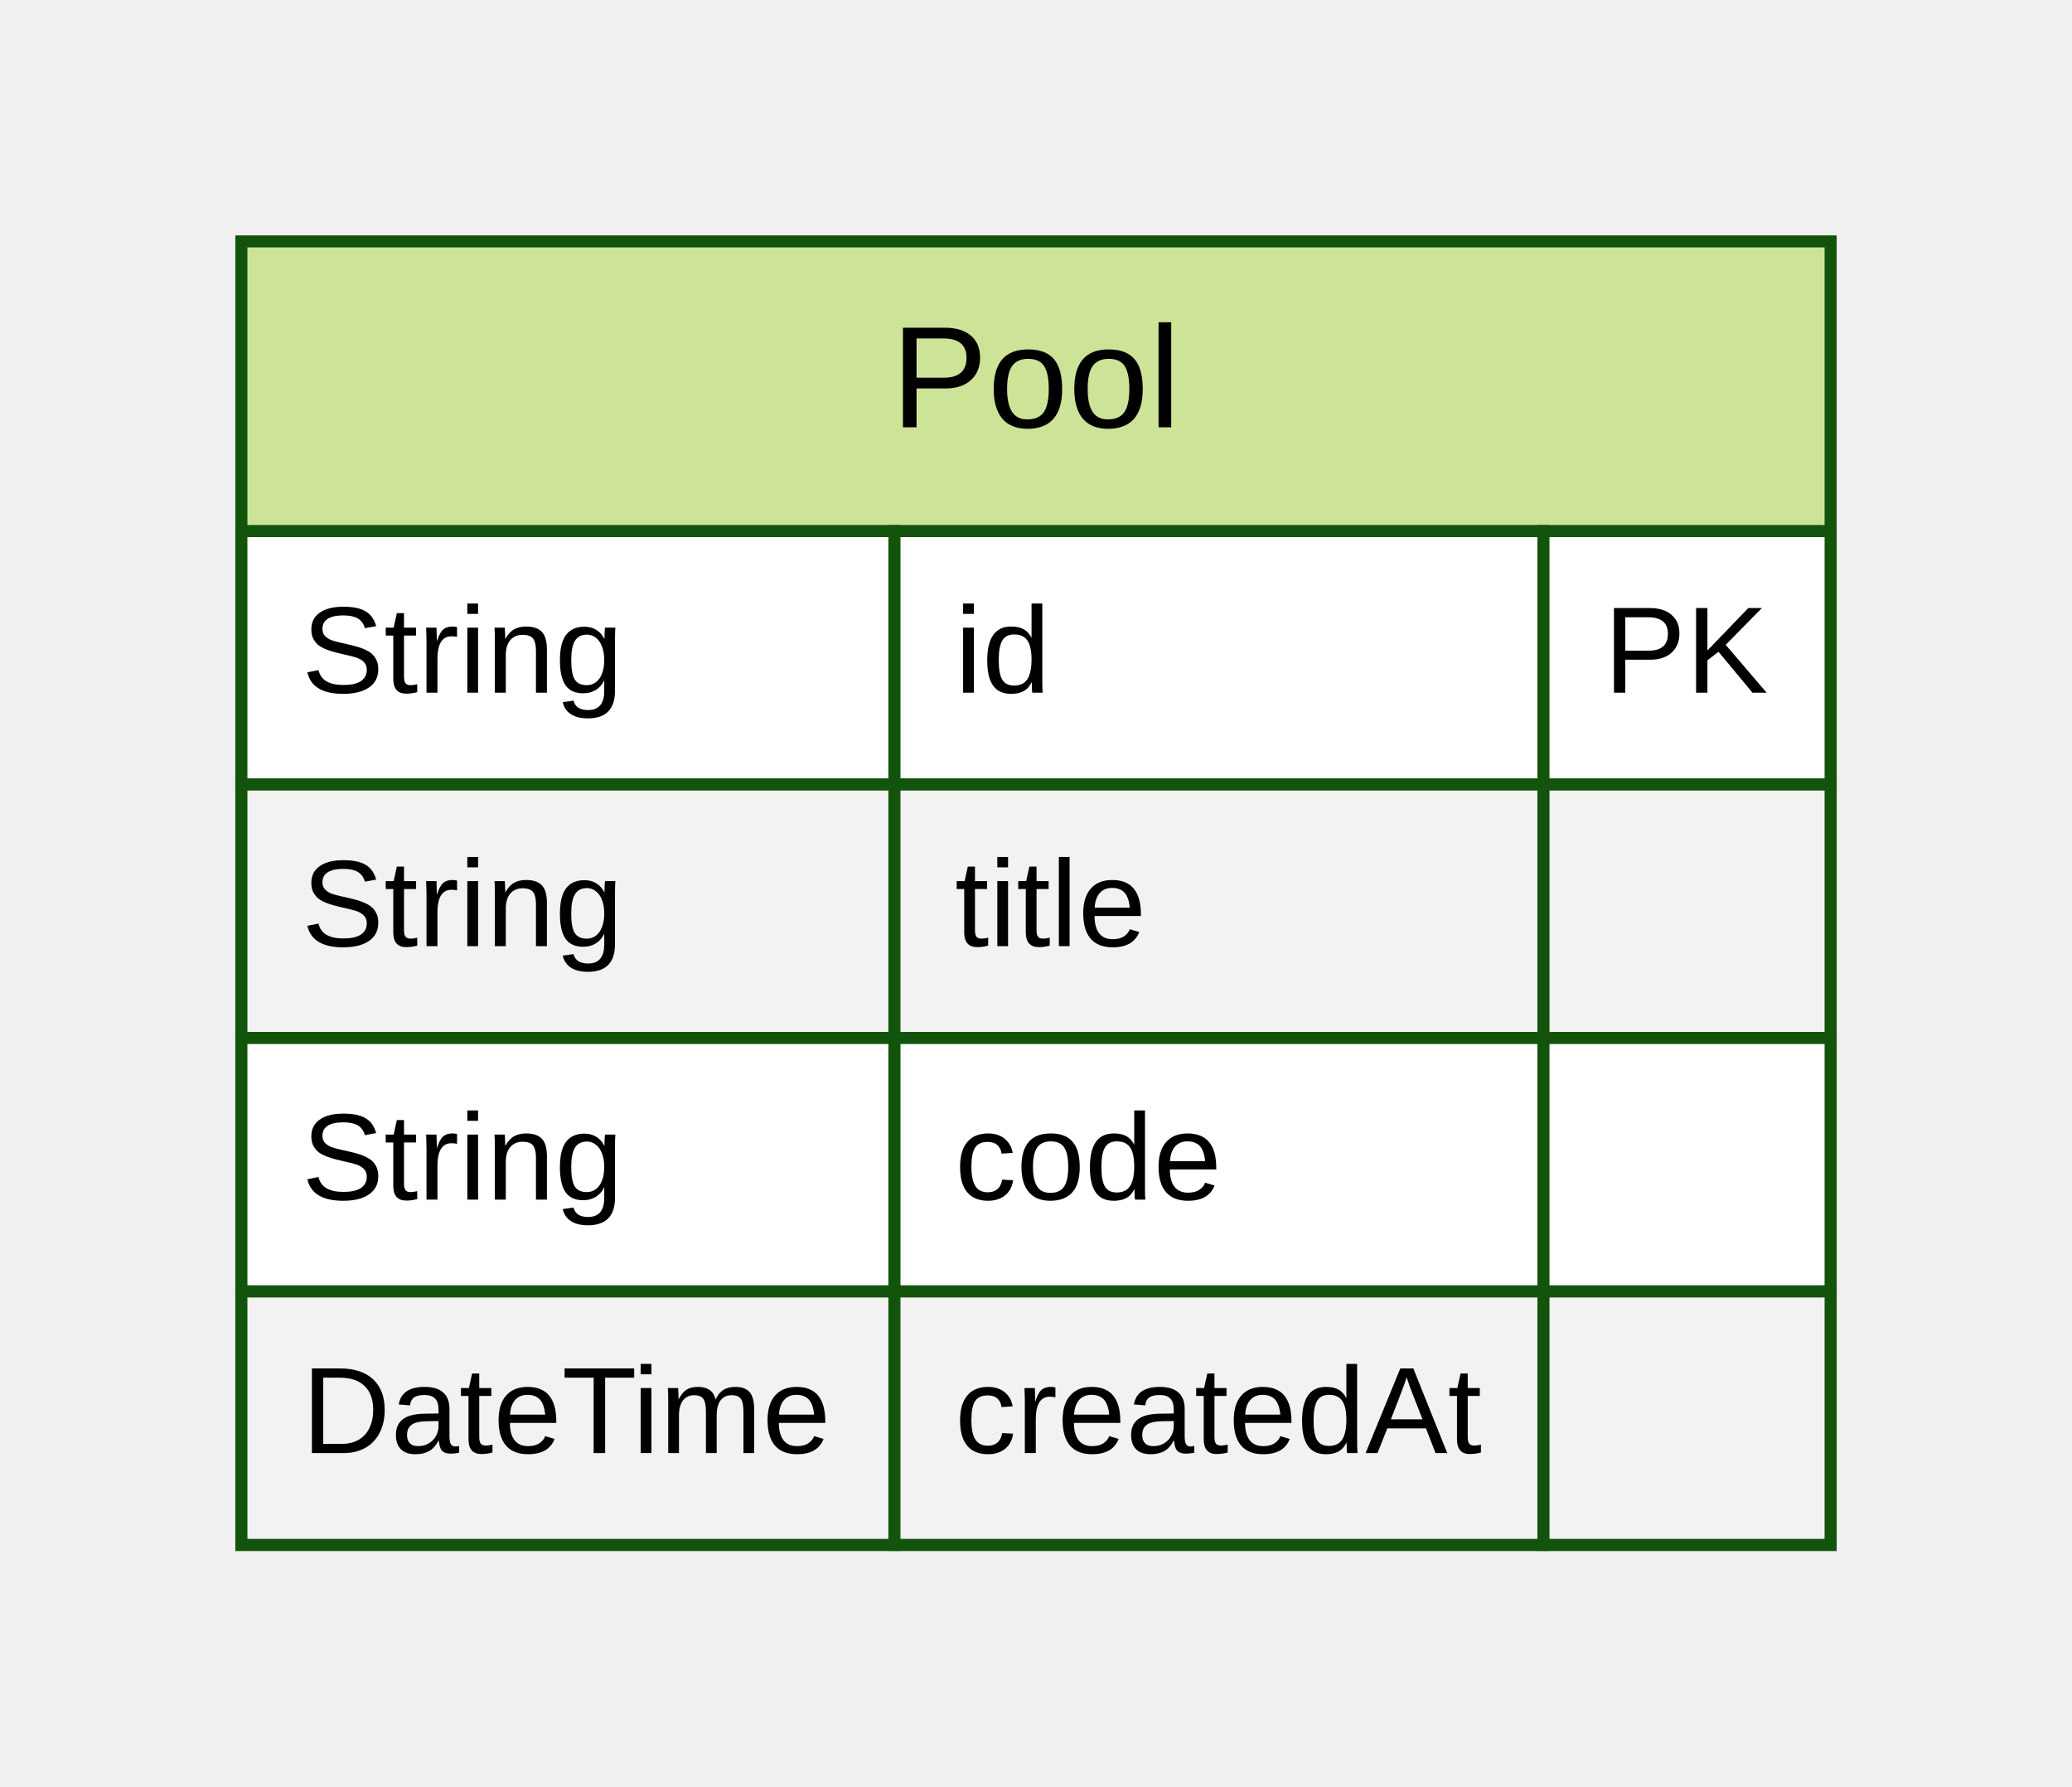
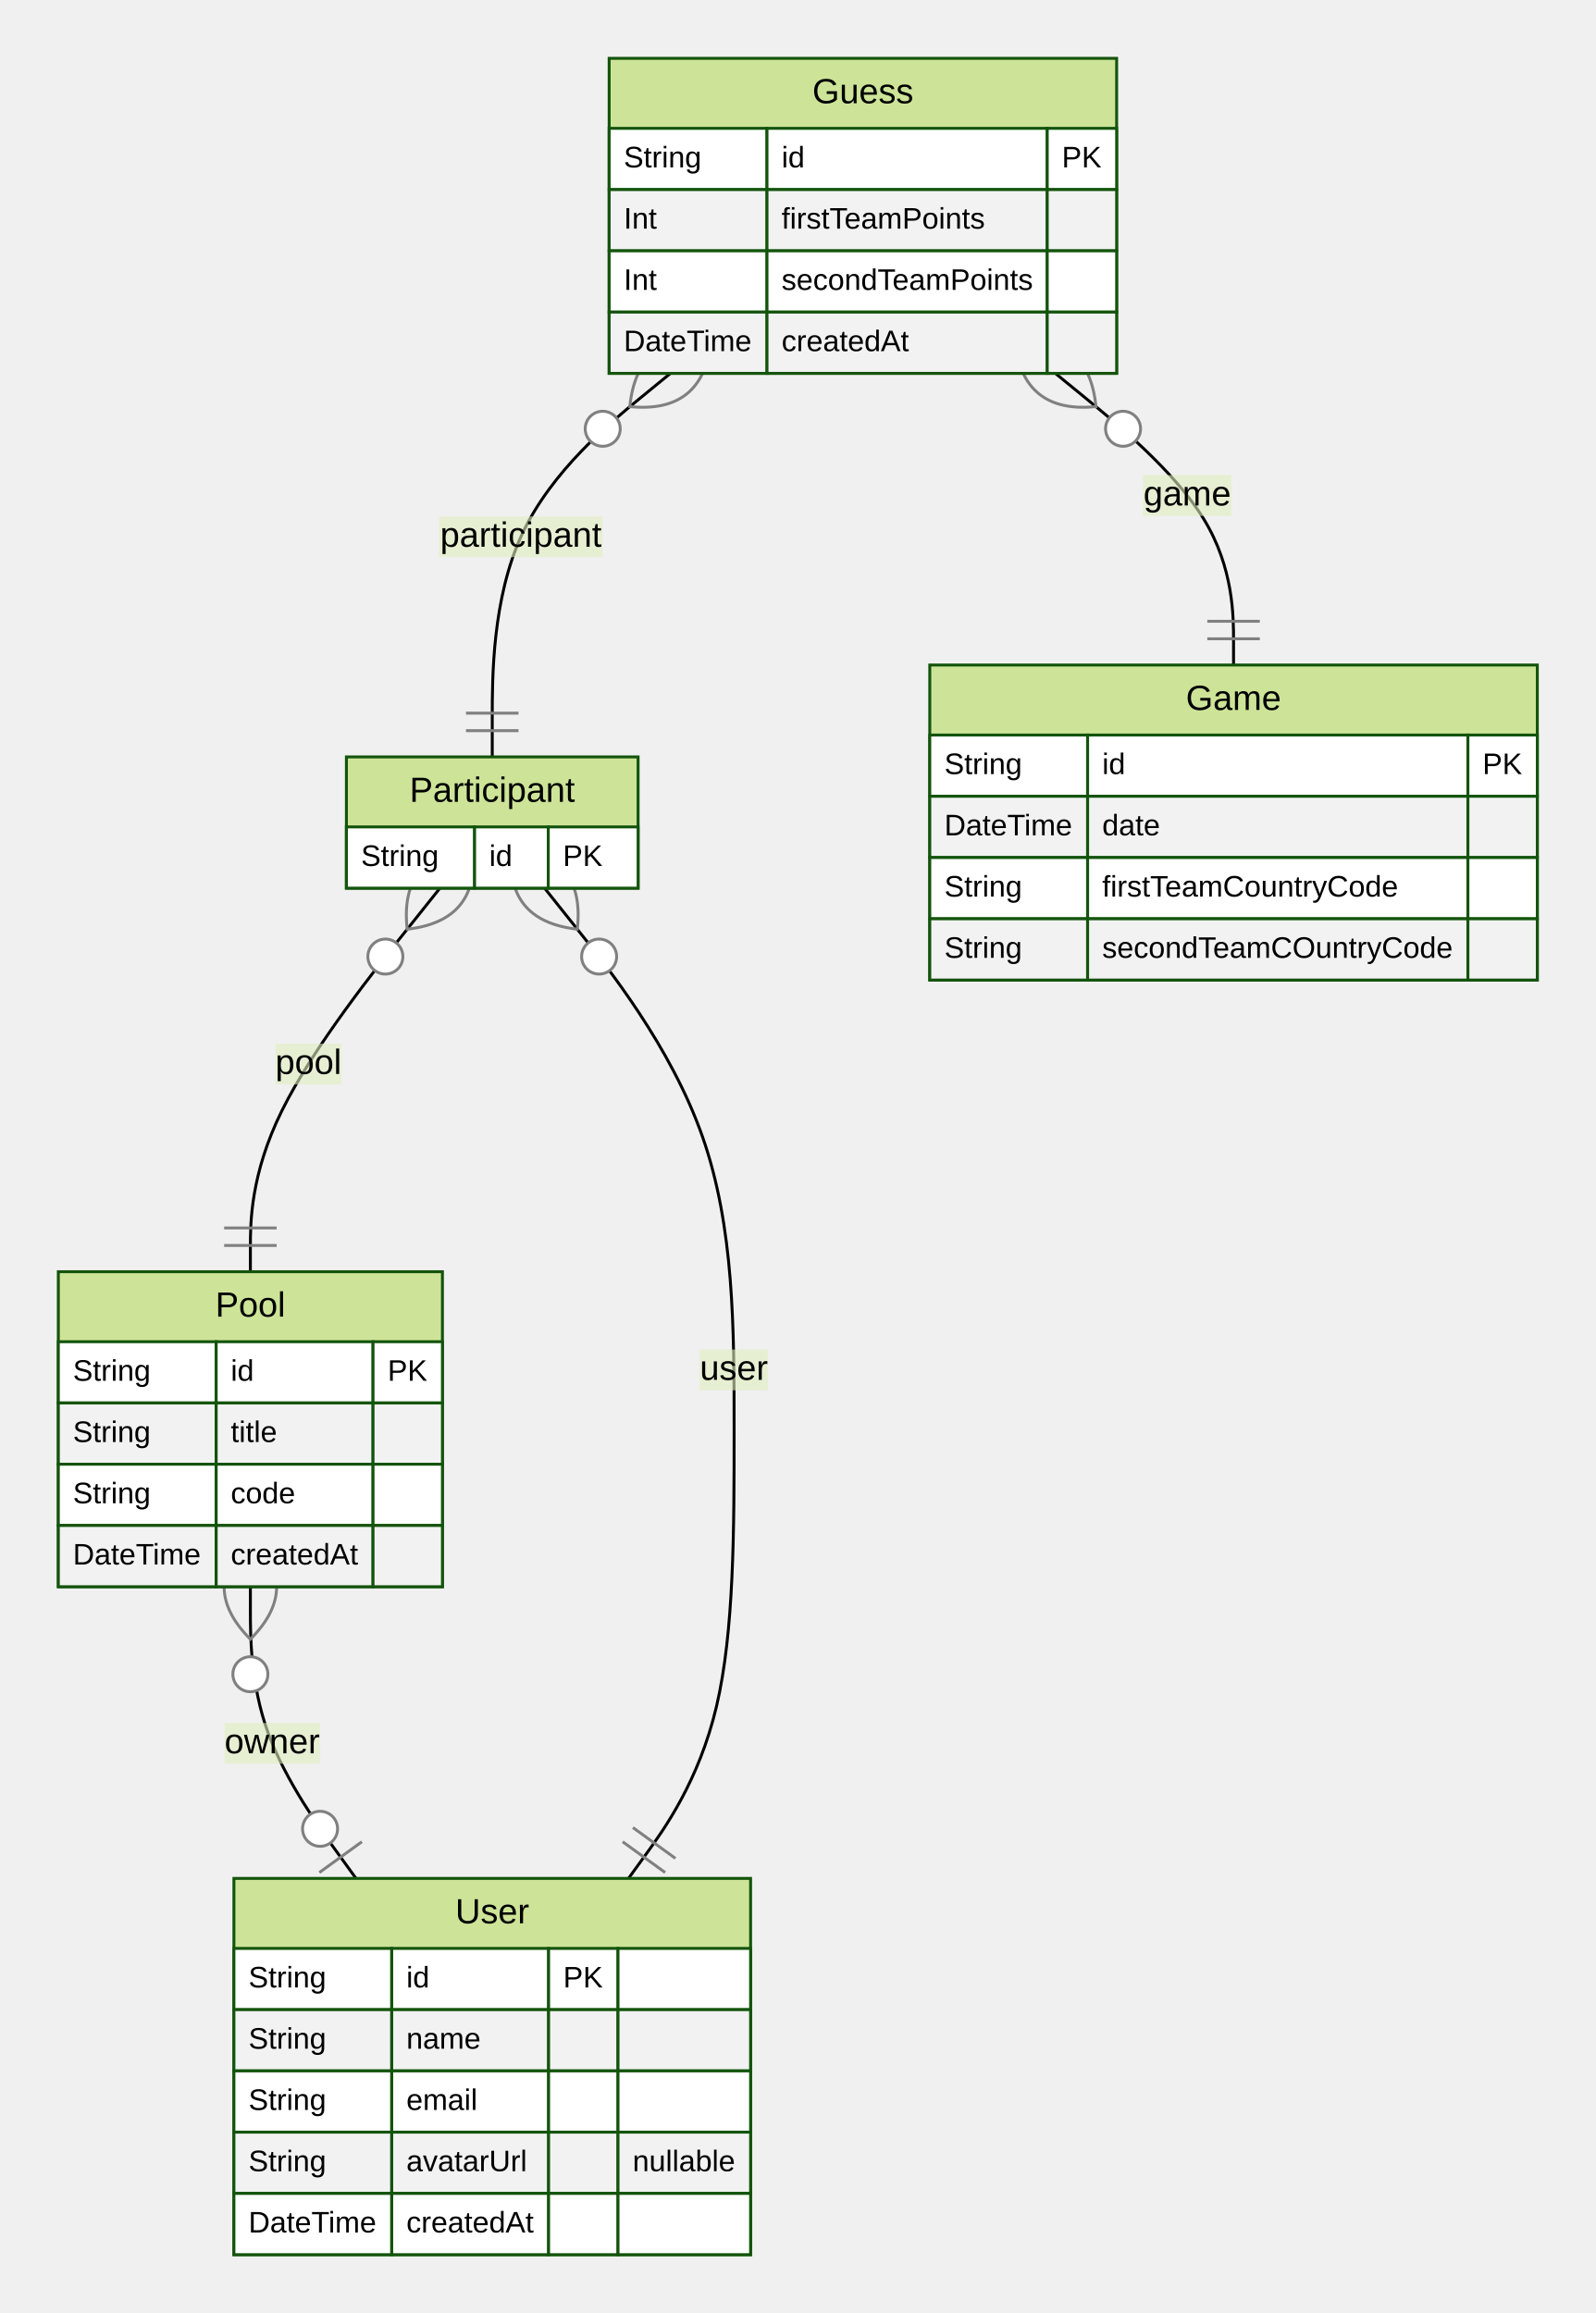
- <svg xmlns="http://www.w3.org/2000/svg" aria-labelledby="chart-title-mermaid-0 chart-desc-mermaid-0" role="img" viewBox="0 0 171.683 148" style="max-width: 171.683px; background-color: white;" width="100%" id="mermaid-0">
+ <svg xmlns="http://www.w3.org/2000/svg" aria-labelledby="chart-title-mermaid-0 chart-desc-mermaid-0" role="img" viewBox="0 0 547.049 793" style="max-width: 547.049px; background-color: white;" width="100%" id="mermaid-0">
  <style>#mermaid-0 {font-family:"trebuchet ms",verdana,arial,sans-serif;font-size:16px;fill:#000000;}#mermaid-0 .error-icon{fill:#552222;}#mermaid-0 .error-text{fill:#552222;stroke:#552222;}#mermaid-0 .edge-thickness-normal{stroke-width:2px;}#mermaid-0 .edge-thickness-thick{stroke-width:3.5px;}#mermaid-0 .edge-pattern-solid{stroke-dasharray:0;}#mermaid-0 .edge-pattern-dashed{stroke-dasharray:3;}#mermaid-0 .edge-pattern-dotted{stroke-dasharray:2;}#mermaid-0 .marker{fill:#000000;stroke:#000000;}#mermaid-0 .marker.cross{stroke:#000000;}#mermaid-0 svg{font-family:"trebuchet ms",verdana,arial,sans-serif;font-size:16px;}#mermaid-0 .entityBox{fill:#cde498;stroke:#13540c;}#mermaid-0 .attributeBoxOdd{fill:#ffffff;stroke:#13540c;}#mermaid-0 .attributeBoxEven{fill:#f2f2f2;stroke:#13540c;}#mermaid-0 .relationshipLabelBox{fill:hsl(78.158, 58.462%, 84.51%);opacity:0.7;background-color:hsl(78.158, 58.462%, 84.51%);}#mermaid-0 .relationshipLabelBox rect{opacity:0.5;}#mermaid-0 .relationshipLine{stroke:#000000;}#mermaid-0 :root{--mermaid-font-family:"trebuchet ms",verdana,arial,sans-serif;}</style>
  <g />
  <defs>
    <marker orient="auto" markerHeight="18" markerWidth="18" refY="9" refX="0" id="ONLY_ONE_START">
      <path d="M9,0 L9,18 M15,0 L15,18" fill="none" stroke="gray" />
    </marker>
  </defs>
  <defs>
    <marker orient="auto" markerHeight="18" markerWidth="18" refY="9" refX="18" id="ONLY_ONE_END">
      <path d="M3,0 L3,18 M9,0 L9,18" fill="none" stroke="gray" />
    </marker>
  </defs>
  <defs>
    <marker orient="auto" markerHeight="18" markerWidth="30" refY="9" refX="0" id="ZERO_OR_ONE_START">
      <circle r="6" cy="9" cx="21" fill="white" stroke="gray" />
      <path d="M9,0 L9,18" fill="none" stroke="gray" />
    </marker>
  </defs>
  <defs>
    <marker orient="auto" markerHeight="18" markerWidth="30" refY="9" refX="30" id="ZERO_OR_ONE_END">
      <circle r="6" cy="9" cx="9" fill="white" stroke="gray" />
      <path d="M21,0 L21,18" fill="none" stroke="gray" />
    </marker>
  </defs>
  <defs>
    <marker orient="auto" markerHeight="36" markerWidth="45" refY="18" refX="18" id="ONE_OR_MORE_START">
      <path d="M0,18 Q 18,0 36,18 Q 18,36 0,18 M42,9 L42,27" fill="none" stroke="gray" />
    </marker>
  </defs>
  <defs>
    <marker orient="auto" markerHeight="36" markerWidth="45" refY="18" refX="27" id="ONE_OR_MORE_END">
      <path d="M3,9 L3,27 M9,18 Q27,0 45,18 Q27,36 9,18" fill="none" stroke="gray" />
    </marker>
  </defs>
  <defs>
    <marker orient="auto" markerHeight="36" markerWidth="57" refY="18" refX="18" id="ZERO_OR_MORE_START">
      <circle r="6" cy="18" cx="48" fill="white" stroke="gray" />
      <path d="M0,18 Q18,0 36,18 Q18,36 0,18" fill="none" stroke="gray" />
    </marker>
  </defs>
  <defs>
    <marker orient="auto" markerHeight="36" markerWidth="57" refY="18" refX="39" id="ZERO_OR_MORE_END">
      <circle r="6" cy="18" cx="9" fill="white" stroke="gray" />
      <path d="M21,18 Q39,0 57,18 Q39,36 21,18" fill="none" stroke="gray" />
    </marker>
  </defs>
-   <g transform="translate(20,20 )" id="Pool">
+   <path marker-start="url(#ZERO_OR_MORE_START)" marker-end="url(#ZERO_OR_ONE_END)" fill="none" stroke="gray" d="M85.841,544L85.841,552.333C85.841,560.667,85.841,577.333,91.876,594C97.911,610.667,109.981,627.333,116.016,635.667L122.051,644" class="er relationshipLine" />
+   <path marker-start="url(#ZERO_OR_MORE_START)" marker-end="url(#ONLY_ONE_END)" fill="none" stroke="gray" d="M186.702,304.5L197.532,318.083C208.362,331.667,230.023,358.833,240.853,389.75C251.683,420.667,251.683,455.333,251.683,490C251.683,524.667,251.683,559.333,245.648,585C239.613,610.667,227.543,627.333,221.508,635.667L215.473,644" class="er relationshipLine" />
+   <path marker-start="url(#ZERO_OR_MORE_START)" marker-end="url(#ONLY_ONE_END)" fill="none" stroke="gray" d="M150.823,304.5L139.992,318.083C129.162,331.667,107.502,358.833,96.672,380.75C85.841,402.667,85.841,419.333,85.841,427.667L85.841,436" class="er relationshipLine" />
+   <path marker-start="url(#ZERO_OR_MORE_START)" marker-end="url(#ONLY_ONE_END)" fill="none" stroke="gray" d="M361.814,128L371.996,136.333C382.178,144.667,402.542,161.333,412.724,178C422.906,194.667,422.906,211.333,422.906,219.667L422.906,228" class="er relationshipLine" />
+   <path marker-start="url(#ZERO_OR_MORE_START)" marker-end="url(#ONLY_ONE_END)" fill="none" stroke="gray" d="M229.854,128L219.672,136.333C209.49,144.667,189.126,161.333,178.944,183.25C168.762,205.167,168.762,232.333,168.762,245.917L168.762,259.5" class="er relationshipLine" />
+   <g transform="translate(20,436 )" id="Pool">
    <rect height="108" width="131.683" y="0" x="0" stroke="gray" fill-opacity="100%" fill="honeydew" class="er entityBox" />
    <text transform="translate(65.84149,12)" style="font-family: &quot;trebuchet ms&quot;, verdana, arial, sans-serif;; font-size: 12px" text-anchor="middle" dominant-baseline="middle" y="0" x="0" id="entity-Pool" class="er entityLabel">Pool</text>
    <rect height="21" width="54.113" y="24" x="0" stroke="gray" fill-opacity="100%" fill="honeydew" class="er attributeBoxOdd" />
    <text transform="translate(5,34.5)" style="font-family: &quot;trebuchet ms&quot;, verdana, arial, sans-serif;; font-size: 10.2px" text-anchor="left" dominant-baseline="middle" y="0" x="0" id="entity-Pool-attr-1-type" class="er entityLabel">String</text>
    <rect height="21" width="53.775" y="24" x="54.113" stroke="gray" fill-opacity="100%" fill="honeydew" class="er attributeBoxOdd" />
    <text transform="translate(59.11313,34.5)" style="font-family: &quot;trebuchet ms&quot;, verdana, arial, sans-serif;; font-size: 10.2px" text-anchor="left" dominant-baseline="middle" y="0" x="0" id="entity-Pool-attr-1-name" class="er entityLabel">id</text>
    <rect height="21" width="23.795" y="24" x="107.888" stroke="gray" fill-opacity="100%" fill="honeydew" class="er attributeBoxOdd" />
    <text transform="translate(112.888,34.5)" style="font-family: &quot;trebuchet ms&quot;, verdana, arial, sans-serif;; font-size: 10.2px" text-anchor="left" dominant-baseline="middle" y="0" x="0" id="entity-Pool-attr-1-key" class="er entityLabel">PK</text>
    <rect height="21" width="54.113" y="45" x="0" stroke="gray" fill-opacity="100%" fill="honeydew" class="er attributeBoxEven" />
    <text transform="translate(5,55.5)" style="font-family: &quot;trebuchet ms&quot;, verdana, arial, sans-serif;; font-size: 10.2px" text-anchor="left" dominant-baseline="middle" y="0" x="0" id="entity-Pool-attr-2-type" class="er entityLabel">String</text>
    <rect height="21" width="53.775" y="45" x="54.113" stroke="gray" fill-opacity="100%" fill="honeydew" class="er attributeBoxEven" />
    <text transform="translate(59.11313,55.5)" style="font-family: &quot;trebuchet ms&quot;, verdana, arial, sans-serif;; font-size: 10.2px" text-anchor="left" dominant-baseline="middle" y="0" x="0" id="entity-Pool-attr-2-name" class="er entityLabel">title</text>
    <rect height="21" width="23.795" y="45" x="107.888" stroke="gray" fill-opacity="100%" fill="honeydew" class="er attributeBoxEven" />
    <text transform="translate(112.888,55.5)" style="font-family: &quot;trebuchet ms&quot;, verdana, arial, sans-serif;; font-size: 10.2px" text-anchor="left" dominant-baseline="middle" y="0" x="0" id="entity-Pool-attr-2-key" class="er entityLabel" />
    <rect height="21" width="54.113" y="66" x="0" stroke="gray" fill-opacity="100%" fill="honeydew" class="er attributeBoxOdd" />
    <text transform="translate(5,76.5)" style="font-family: &quot;trebuchet ms&quot;, verdana, arial, sans-serif;; font-size: 10.2px" text-anchor="left" dominant-baseline="middle" y="0" x="0" id="entity-Pool-attr-3-type" class="er entityLabel">String</text>
    <rect height="21" width="53.775" y="66" x="54.113" stroke="gray" fill-opacity="100%" fill="honeydew" class="er attributeBoxOdd" />
    <text transform="translate(59.11313,76.5)" style="font-family: &quot;trebuchet ms&quot;, verdana, arial, sans-serif;; font-size: 10.2px" text-anchor="left" dominant-baseline="middle" y="0" x="0" id="entity-Pool-attr-3-name" class="er entityLabel">code</text>
    <rect height="21" width="23.795" y="66" x="107.888" stroke="gray" fill-opacity="100%" fill="honeydew" class="er attributeBoxOdd" />
    <text transform="translate(112.888,76.5)" style="font-family: &quot;trebuchet ms&quot;, verdana, arial, sans-serif;; font-size: 10.2px" text-anchor="left" dominant-baseline="middle" y="0" x="0" id="entity-Pool-attr-3-key" class="er entityLabel" />
    <rect height="21" width="54.113" y="87" x="0" stroke="gray" fill-opacity="100%" fill="honeydew" class="er attributeBoxEven" />
    <text transform="translate(5,97.5)" style="font-family: &quot;trebuchet ms&quot;, verdana, arial, sans-serif;; font-size: 10.2px" text-anchor="left" dominant-baseline="middle" y="0" x="0" id="entity-Pool-attr-4-type" class="er entityLabel">DateTime</text>
    <rect height="21" width="53.775" y="87" x="54.113" stroke="gray" fill-opacity="100%" fill="honeydew" class="er attributeBoxEven" />
    <text transform="translate(59.11313,97.5)" style="font-family: &quot;trebuchet ms&quot;, verdana, arial, sans-serif;; font-size: 10.2px" text-anchor="left" dominant-baseline="middle" y="0" x="0" id="entity-Pool-attr-4-name" class="er entityLabel">createdAt</text>
    <rect height="21" width="23.795" y="87" x="107.888" stroke="gray" fill-opacity="100%" fill="honeydew" class="er attributeBoxEven" />
    <text transform="translate(112.888,97.5)" style="font-family: &quot;trebuchet ms&quot;, verdana, arial, sans-serif;; font-size: 10.2px" text-anchor="left" dominant-baseline="middle" y="0" x="0" id="entity-Pool-attr-4-key" class="er entityLabel" />
  </g>
+   <g transform="translate(118.7622,259.5 )" id="Participant">
+     <rect height="45" width="100" y="0" x="0" stroke="gray" fill-opacity="100%" fill="honeydew" class="er entityBox" />
+     <text transform="translate(50,12)" style="font-family: &quot;trebuchet ms&quot;, verdana, arial, sans-serif;; font-size: 12px" text-anchor="middle" dominant-baseline="middle" y="0" x="0" id="entity-Participant" class="er entityLabel">Participant</text>
+     <rect height="21" width="43.945" y="24" x="0" stroke="gray" fill-opacity="100%" fill="honeydew" class="er attributeBoxOdd" />
+     <text transform="translate(5,34.5)" style="font-family: &quot;trebuchet ms&quot;, verdana, arial, sans-serif;; font-size: 10.2px" text-anchor="left" dominant-baseline="middle" y="0" x="0" id="entity-Participant-attr-1-type" class="er entityLabel">String</text>
+     <rect height="21" width="25.262" y="24" x="43.945" stroke="gray" fill-opacity="100%" fill="honeydew" class="er attributeBoxOdd" />
+     <text transform="translate(48.94526,34.5)" style="font-family: &quot;trebuchet ms&quot;, verdana, arial, sans-serif;; font-size: 10.2px" text-anchor="left" dominant-baseline="middle" y="0" x="0" id="entity-Participant-attr-1-name" class="er entityLabel">id</text>
+     <rect height="21" width="30.793" y="24" x="69.207" stroke="gray" fill-opacity="100%" fill="honeydew" class="er attributeBoxOdd" />
+     <text transform="translate(74.20681,34.5)" style="font-family: &quot;trebuchet ms&quot;, verdana, arial, sans-serif;; font-size: 10.2px" text-anchor="left" dominant-baseline="middle" y="0" x="0" id="entity-Participant-attr-1-key" class="er entityLabel">PK</text>
+   </g>
+   <g transform="translate(80.19414,644 )" id="User">
+     <rect height="129" width="177.136" y="0" x="0" stroke="gray" fill-opacity="100%" fill="honeydew" class="er entityBox" />
+     <text transform="translate(88.5681,12)" style="font-family: &quot;trebuchet ms&quot;, verdana, arial, sans-serif;; font-size: 12px" text-anchor="middle" dominant-baseline="middle" y="0" x="0" id="entity-User" class="er entityLabel">User</text>
+     <rect height="21" width="54.113" y="24" x="0" stroke="gray" fill-opacity="100%" fill="honeydew" class="er attributeBoxOdd" />
+     <text transform="translate(5,34.5)" style="font-family: &quot;trebuchet ms&quot;, verdana, arial, sans-serif;; font-size: 10.2px" text-anchor="left" dominant-baseline="middle" y="0" x="0" id="entity-User-attr-1-type" class="er entityLabel">String</text>
+     <rect height="21" width="53.775" y="24" x="54.113" stroke="gray" fill-opacity="100%" fill="honeydew" class="er attributeBoxOdd" />
+     <text transform="translate(59.11313,34.5)" style="font-family: &quot;trebuchet ms&quot;, verdana, arial, sans-serif;; font-size: 10.2px" text-anchor="left" dominant-baseline="middle" y="0" x="0" id="entity-User-attr-1-name" class="er entityLabel">id</text>
+     <rect height="21" width="23.795" y="24" x="107.888" stroke="gray" fill-opacity="100%" fill="honeydew" class="er attributeBoxOdd" />
+     <text transform="translate(112.888,34.5)" style="font-family: &quot;trebuchet ms&quot;, verdana, arial, sans-serif;; font-size: 10.2px" text-anchor="left" dominant-baseline="middle" y="0" x="0" id="entity-User-attr-1-key" class="er entityLabel">PK</text>
+     <rect height="21" width="45.453" y="24" x="131.683" stroke="gray" fill-opacity="100%" fill="honeydew" class="er attributeBoxOdd" />
+     <text transform="translate(136.683,34.5)" style="font-family: &quot;trebuchet ms&quot;, verdana, arial, sans-serif;; font-size: 10.2px" text-anchor="left" dominant-baseline="middle" y="0" x="0" id="entity-User-attr-1-comment" class="er entityLabel" />
+     <rect height="21" width="54.113" y="45" x="0" stroke="gray" fill-opacity="100%" fill="honeydew" class="er attributeBoxEven" />
+     <text transform="translate(5,55.5)" style="font-family: &quot;trebuchet ms&quot;, verdana, arial, sans-serif;; font-size: 10.2px" text-anchor="left" dominant-baseline="middle" y="0" x="0" id="entity-User-attr-2-type" class="er entityLabel">String</text>
+     <rect height="21" width="53.775" y="45" x="54.113" stroke="gray" fill-opacity="100%" fill="honeydew" class="er attributeBoxEven" />
+     <text transform="translate(59.11313,55.5)" style="font-family: &quot;trebuchet ms&quot;, verdana, arial, sans-serif;; font-size: 10.2px" text-anchor="left" dominant-baseline="middle" y="0" x="0" id="entity-User-attr-2-name" class="er entityLabel">name</text>
+     <rect height="21" width="23.795" y="45" x="107.888" stroke="gray" fill-opacity="100%" fill="honeydew" class="er attributeBoxEven" />
+     <text transform="translate(112.888,55.5)" style="font-family: &quot;trebuchet ms&quot;, verdana, arial, sans-serif;; font-size: 10.2px" text-anchor="left" dominant-baseline="middle" y="0" x="0" id="entity-User-attr-2-key" class="er entityLabel" />
+     <rect height="21" width="45.453" y="45" x="131.683" stroke="gray" fill-opacity="100%" fill="honeydew" class="er attributeBoxEven" />
+     <text transform="translate(136.683,55.5)" style="font-family: &quot;trebuchet ms&quot;, verdana, arial, sans-serif;; font-size: 10.2px" text-anchor="left" dominant-baseline="middle" y="0" x="0" id="entity-User-attr-2-comment" class="er entityLabel" />
+     <rect height="21" width="54.113" y="66" x="0" stroke="gray" fill-opacity="100%" fill="honeydew" class="er attributeBoxOdd" />
+     <text transform="translate(5,76.5)" style="font-family: &quot;trebuchet ms&quot;, verdana, arial, sans-serif;; font-size: 10.2px" text-anchor="left" dominant-baseline="middle" y="0" x="0" id="entity-User-attr-3-type" class="er entityLabel">String</text>
+     <rect height="21" width="53.775" y="66" x="54.113" stroke="gray" fill-opacity="100%" fill="honeydew" class="er attributeBoxOdd" />
+     <text transform="translate(59.11313,76.5)" style="font-family: &quot;trebuchet ms&quot;, verdana, arial, sans-serif;; font-size: 10.2px" text-anchor="left" dominant-baseline="middle" y="0" x="0" id="entity-User-attr-3-name" class="er entityLabel">email</text>
+     <rect height="21" width="23.795" y="66" x="107.888" stroke="gray" fill-opacity="100%" fill="honeydew" class="er attributeBoxOdd" />
+     <text transform="translate(112.888,76.5)" style="font-family: &quot;trebuchet ms&quot;, verdana, arial, sans-serif;; font-size: 10.2px" text-anchor="left" dominant-baseline="middle" y="0" x="0" id="entity-User-attr-3-key" class="er entityLabel" />
+     <rect height="21" width="45.453" y="66" x="131.683" stroke="gray" fill-opacity="100%" fill="honeydew" class="er attributeBoxOdd" />
+     <text transform="translate(136.683,76.5)" style="font-family: &quot;trebuchet ms&quot;, verdana, arial, sans-serif;; font-size: 10.2px" text-anchor="left" dominant-baseline="middle" y="0" x="0" id="entity-User-attr-3-comment" class="er entityLabel" />
+     <rect height="21" width="54.113" y="87" x="0" stroke="gray" fill-opacity="100%" fill="honeydew" class="er attributeBoxEven" />
+     <text transform="translate(5,97.5)" style="font-family: &quot;trebuchet ms&quot;, verdana, arial, sans-serif;; font-size: 10.2px" text-anchor="left" dominant-baseline="middle" y="0" x="0" id="entity-User-attr-4-type" class="er entityLabel">String</text>
+     <rect height="21" width="53.775" y="87" x="54.113" stroke="gray" fill-opacity="100%" fill="honeydew" class="er attributeBoxEven" />
+     <text transform="translate(59.11313,97.5)" style="font-family: &quot;trebuchet ms&quot;, verdana, arial, sans-serif;; font-size: 10.2px" text-anchor="left" dominant-baseline="middle" y="0" x="0" id="entity-User-attr-4-name" class="er entityLabel">avatarUrl</text>
+     <rect height="21" width="23.795" y="87" x="107.888" stroke="gray" fill-opacity="100%" fill="honeydew" class="er attributeBoxEven" />
+     <text transform="translate(112.888,97.5)" style="font-family: &quot;trebuchet ms&quot;, verdana, arial, sans-serif;; font-size: 10.2px" text-anchor="left" dominant-baseline="middle" y="0" x="0" id="entity-User-attr-4-key" class="er entityLabel" />
+     <rect height="21" width="45.453" y="87" x="131.683" stroke="gray" fill-opacity="100%" fill="honeydew" class="er attributeBoxEven" />
+     <text transform="translate(136.683,97.5)" style="font-family: &quot;trebuchet ms&quot;, verdana, arial, sans-serif;; font-size: 10.2px" text-anchor="left" dominant-baseline="middle" y="0" x="0" id="entity-User-attr-4-comment" class="er entityLabel">nullable</text>
+     <rect height="21" width="54.113" y="108" x="0" stroke="gray" fill-opacity="100%" fill="honeydew" class="er attributeBoxOdd" />
+     <text transform="translate(5,118.5)" style="font-family: &quot;trebuchet ms&quot;, verdana, arial, sans-serif;; font-size: 10.2px" text-anchor="left" dominant-baseline="middle" y="0" x="0" id="entity-User-attr-5-type" class="er entityLabel">DateTime</text>
+     <rect height="21" width="53.775" y="108" x="54.113" stroke="gray" fill-opacity="100%" fill="honeydew" class="er attributeBoxOdd" />
+     <text transform="translate(59.11313,118.5)" style="font-family: &quot;trebuchet ms&quot;, verdana, arial, sans-serif;; font-size: 10.2px" text-anchor="left" dominant-baseline="middle" y="0" x="0" id="entity-User-attr-5-name" class="er entityLabel">createdAt</text>
+     <rect height="21" width="23.795" y="108" x="107.888" stroke="gray" fill-opacity="100%" fill="honeydew" class="er attributeBoxOdd" />
+     <text transform="translate(112.888,118.5)" style="font-family: &quot;trebuchet ms&quot;, verdana, arial, sans-serif;; font-size: 10.2px" text-anchor="left" dominant-baseline="middle" y="0" x="0" id="entity-User-attr-5-key" class="er entityLabel" />
+     <rect height="21" width="45.453" y="108" x="131.683" stroke="gray" fill-opacity="100%" fill="honeydew" class="er attributeBoxOdd" />
+     <text transform="translate(136.683,118.5)" style="font-family: &quot;trebuchet ms&quot;, verdana, arial, sans-serif;; font-size: 10.2px" text-anchor="left" dominant-baseline="middle" y="0" x="0" id="entity-User-attr-5-comment" class="er entityLabel" />
+   </g>
+   <g transform="translate(318.7622,228 )" id="Game">
+     <rect height="108" width="208.287" y="0" x="0" stroke="gray" fill-opacity="100%" fill="honeydew" class="er entityBox" />
+     <text transform="translate(104.1436,12)" style="font-family: &quot;trebuchet ms&quot;, verdana, arial, sans-serif;; font-size: 12px" text-anchor="middle" dominant-baseline="middle" y="0" x="0" id="entity-Game" class="er entityLabel">Game</text>
+     <rect height="21" width="54.113" y="24" x="0" stroke="gray" fill-opacity="100%" fill="honeydew" class="er attributeBoxOdd" />
+     <text transform="translate(5,34.5)" style="font-family: &quot;trebuchet ms&quot;, verdana, arial, sans-serif;; font-size: 10.2px" text-anchor="left" dominant-baseline="middle" y="0" x="0" id="entity-Game-attr-1-type" class="er entityLabel">String</text>
+     <rect height="21" width="130.379" y="24" x="54.113" stroke="gray" fill-opacity="100%" fill="honeydew" class="er attributeBoxOdd" />
+     <text transform="translate(59.11313,34.5)" style="font-family: &quot;trebuchet ms&quot;, verdana, arial, sans-serif;; font-size: 10.2px" text-anchor="left" dominant-baseline="middle" y="0" x="0" id="entity-Game-attr-1-name" class="er entityLabel">id</text>
+     <rect height="21" width="23.795" y="24" x="184.492" stroke="gray" fill-opacity="100%" fill="honeydew" class="er attributeBoxOdd" />
+     <text transform="translate(189.4923,34.5)" style="font-family: &quot;trebuchet ms&quot;, verdana, arial, sans-serif;; font-size: 10.2px" text-anchor="left" dominant-baseline="middle" y="0" x="0" id="entity-Game-attr-1-key" class="er entityLabel">PK</text>
+     <rect height="21" width="54.113" y="45" x="0" stroke="gray" fill-opacity="100%" fill="honeydew" class="er attributeBoxEven" />
+     <text transform="translate(5,55.5)" style="font-family: &quot;trebuchet ms&quot;, verdana, arial, sans-serif;; font-size: 10.2px" text-anchor="left" dominant-baseline="middle" y="0" x="0" id="entity-Game-attr-2-type" class="er entityLabel">DateTime</text>
+     <rect height="21" width="130.379" y="45" x="54.113" stroke="gray" fill-opacity="100%" fill="honeydew" class="er attributeBoxEven" />
+     <text transform="translate(59.11313,55.5)" style="font-family: &quot;trebuchet ms&quot;, verdana, arial, sans-serif;; font-size: 10.2px" text-anchor="left" dominant-baseline="middle" y="0" x="0" id="entity-Game-attr-2-name" class="er entityLabel">date</text>
+     <rect height="21" width="23.795" y="45" x="184.492" stroke="gray" fill-opacity="100%" fill="honeydew" class="er attributeBoxEven" />
+     <text transform="translate(189.4923,55.5)" style="font-family: &quot;trebuchet ms&quot;, verdana, arial, sans-serif;; font-size: 10.2px" text-anchor="left" dominant-baseline="middle" y="0" x="0" id="entity-Game-attr-2-key" class="er entityLabel" />
+     <rect height="21" width="54.113" y="66" x="0" stroke="gray" fill-opacity="100%" fill="honeydew" class="er attributeBoxOdd" />
+     <text transform="translate(5,76.5)" style="font-family: &quot;trebuchet ms&quot;, verdana, arial, sans-serif;; font-size: 10.2px" text-anchor="left" dominant-baseline="middle" y="0" x="0" id="entity-Game-attr-3-type" class="er entityLabel">String</text>
+     <rect height="21" width="130.379" y="66" x="54.113" stroke="gray" fill-opacity="100%" fill="honeydew" class="er attributeBoxOdd" />
+     <text transform="translate(59.11313,76.5)" style="font-family: &quot;trebuchet ms&quot;, verdana, arial, sans-serif;; font-size: 10.2px" text-anchor="left" dominant-baseline="middle" y="0" x="0" id="entity-Game-attr-3-name" class="er entityLabel">firstTeamCountryCode</text>
+     <rect height="21" width="23.795" y="66" x="184.492" stroke="gray" fill-opacity="100%" fill="honeydew" class="er attributeBoxOdd" />
+     <text transform="translate(189.4923,76.5)" style="font-family: &quot;trebuchet ms&quot;, verdana, arial, sans-serif;; font-size: 10.2px" text-anchor="left" dominant-baseline="middle" y="0" x="0" id="entity-Game-attr-3-key" class="er entityLabel" />
+     <rect height="21" width="54.113" y="87" x="0" stroke="gray" fill-opacity="100%" fill="honeydew" class="er attributeBoxEven" />
+     <text transform="translate(5,97.5)" style="font-family: &quot;trebuchet ms&quot;, verdana, arial, sans-serif;; font-size: 10.2px" text-anchor="left" dominant-baseline="middle" y="0" x="0" id="entity-Game-attr-4-type" class="er entityLabel">String</text>
+     <rect height="21" width="130.379" y="87" x="54.113" stroke="gray" fill-opacity="100%" fill="honeydew" class="er attributeBoxEven" />
+     <text transform="translate(59.11313,97.5)" style="font-family: &quot;trebuchet ms&quot;, verdana, arial, sans-serif;; font-size: 10.2px" text-anchor="left" dominant-baseline="middle" y="0" x="0" id="entity-Game-attr-4-name" class="er entityLabel">secondTeamCOuntryCode</text>
+     <rect height="21" width="23.795" y="87" x="184.492" stroke="gray" fill-opacity="100%" fill="honeydew" class="er attributeBoxEven" />
+     <text transform="translate(189.4923,97.5)" style="font-family: &quot;trebuchet ms&quot;, verdana, arial, sans-serif;; font-size: 10.2px" text-anchor="left" dominant-baseline="middle" y="0" x="0" id="entity-Game-attr-4-key" class="er entityLabel" />
+   </g>
+   <g transform="translate(208.8409,20 )" id="Guess">
+     <rect height="108" width="173.986" y="0" x="0" stroke="gray" fill-opacity="100%" fill="honeydew" class="er entityBox" />
+     <text transform="translate(86.99312,12)" style="font-family: &quot;trebuchet ms&quot;, verdana, arial, sans-serif;; font-size: 12px" text-anchor="middle" dominant-baseline="middle" y="0" x="0" id="entity-Guess" class="er entityLabel">Guess</text>
+     <rect height="21" width="54.113" y="24" x="0" stroke="gray" fill-opacity="100%" fill="honeydew" class="er attributeBoxOdd" />
+     <text transform="translate(5,34.5)" style="font-family: &quot;trebuchet ms&quot;, verdana, arial, sans-serif;; font-size: 10.2px" text-anchor="left" dominant-baseline="middle" y="0" x="0" id="entity-Guess-attr-1-type" class="er entityLabel">String</text>
+     <rect height="21" width="96.078" y="24" x="54.113" stroke="gray" fill-opacity="100%" fill="honeydew" class="er attributeBoxOdd" />
+     <text transform="translate(59.11313,34.5)" style="font-family: &quot;trebuchet ms&quot;, verdana, arial, sans-serif;; font-size: 10.2px" text-anchor="left" dominant-baseline="middle" y="0" x="0" id="entity-Guess-attr-1-name" class="er entityLabel">id</text>
+     <rect height="21" width="23.795" y="24" x="150.191" stroke="gray" fill-opacity="100%" fill="honeydew" class="er attributeBoxOdd" />
+     <text transform="translate(155.1913,34.5)" style="font-family: &quot;trebuchet ms&quot;, verdana, arial, sans-serif;; font-size: 10.2px" text-anchor="left" dominant-baseline="middle" y="0" x="0" id="entity-Guess-attr-1-key" class="er entityLabel">PK</text>
+     <rect height="21" width="54.113" y="45" x="0" stroke="gray" fill-opacity="100%" fill="honeydew" class="er attributeBoxEven" />
+     <text transform="translate(5,55.5)" style="font-family: &quot;trebuchet ms&quot;, verdana, arial, sans-serif;; font-size: 10.2px" text-anchor="left" dominant-baseline="middle" y="0" x="0" id="entity-Guess-attr-2-type" class="er entityLabel">Int</text>
+     <rect height="21" width="96.078" y="45" x="54.113" stroke="gray" fill-opacity="100%" fill="honeydew" class="er attributeBoxEven" />
+     <text transform="translate(59.11313,55.5)" style="font-family: &quot;trebuchet ms&quot;, verdana, arial, sans-serif;; font-size: 10.2px" text-anchor="left" dominant-baseline="middle" y="0" x="0" id="entity-Guess-attr-2-name" class="er entityLabel">firstTeamPoints</text>
+     <rect height="21" width="23.795" y="45" x="150.191" stroke="gray" fill-opacity="100%" fill="honeydew" class="er attributeBoxEven" />
+     <text transform="translate(155.1913,55.5)" style="font-family: &quot;trebuchet ms&quot;, verdana, arial, sans-serif;; font-size: 10.2px" text-anchor="left" dominant-baseline="middle" y="0" x="0" id="entity-Guess-attr-2-key" class="er entityLabel" />
+     <rect height="21" width="54.113" y="66" x="0" stroke="gray" fill-opacity="100%" fill="honeydew" class="er attributeBoxOdd" />
+     <text transform="translate(5,76.5)" style="font-family: &quot;trebuchet ms&quot;, verdana, arial, sans-serif;; font-size: 10.2px" text-anchor="left" dominant-baseline="middle" y="0" x="0" id="entity-Guess-attr-3-type" class="er entityLabel">Int</text>
+     <rect height="21" width="96.078" y="66" x="54.113" stroke="gray" fill-opacity="100%" fill="honeydew" class="er attributeBoxOdd" />
+     <text transform="translate(59.11313,76.5)" style="font-family: &quot;trebuchet ms&quot;, verdana, arial, sans-serif;; font-size: 10.2px" text-anchor="left" dominant-baseline="middle" y="0" x="0" id="entity-Guess-attr-3-name" class="er entityLabel">secondTeamPoints</text>
+     <rect height="21" width="23.795" y="66" x="150.191" stroke="gray" fill-opacity="100%" fill="honeydew" class="er attributeBoxOdd" />
+     <text transform="translate(155.1913,76.5)" style="font-family: &quot;trebuchet ms&quot;, verdana, arial, sans-serif;; font-size: 10.2px" text-anchor="left" dominant-baseline="middle" y="0" x="0" id="entity-Guess-attr-3-key" class="er entityLabel" />
+     <rect height="21" width="54.113" y="87" x="0" stroke="gray" fill-opacity="100%" fill="honeydew" class="er attributeBoxEven" />
+     <text transform="translate(5,97.5)" style="font-family: &quot;trebuchet ms&quot;, verdana, arial, sans-serif;; font-size: 10.2px" text-anchor="left" dominant-baseline="middle" y="0" x="0" id="entity-Guess-attr-4-type" class="er entityLabel">DateTime</text>
+     <rect height="21" width="96.078" y="87" x="54.113" stroke="gray" fill-opacity="100%" fill="honeydew" class="er attributeBoxEven" />
+     <text transform="translate(59.11313,97.5)" style="font-family: &quot;trebuchet ms&quot;, verdana, arial, sans-serif;; font-size: 10.2px" text-anchor="left" dominant-baseline="middle" y="0" x="0" id="entity-Guess-attr-4-name" class="er entityLabel">createdAt</text>
+     <rect height="21" width="23.795" y="87" x="150.191" stroke="gray" fill-opacity="100%" fill="honeydew" class="er attributeBoxEven" />
+     <text transform="translate(155.1913,97.5)" style="font-family: &quot;trebuchet ms&quot;, verdana, arial, sans-serif;; font-size: 10.2px" text-anchor="left" dominant-baseline="middle" y="0" x="0" id="entity-Guess-attr-4-key" class="er entityLabel" />
+   </g>
+   <rect fill-opacity="85%" fill="white" height="14" width="32.688" y="590.7" x="76.968" class="er relationshipLabelBox" />
+   <text style="font-family: &quot;trebuchet ms&quot;, verdana, arial, sans-serif;; font-size: 12px" dominant-baseline="middle" text-anchor="middle" y="597.7" x="93.312" id="rel1" class="er relationshipLabel">owner</text>
+   <rect fill-opacity="85%" fill="white" height="14" width="23.348" y="462.676" x="239.928" class="er relationshipLabelBox" />
+   <text style="font-family: &quot;trebuchet ms&quot;, verdana, arial, sans-serif;; font-size: 12px" dominant-baseline="middle" text-anchor="middle" y="469.676" x="251.601" id="rel2" class="er relationshipLabel">user</text>
+   <rect fill-opacity="85%" fill="white" height="14" width="22.688" y="357.795" x="94.4" class="er relationshipLabelBox" />
+   <text style="font-family: &quot;trebuchet ms&quot;, verdana, arial, sans-serif;; font-size: 12px" dominant-baseline="middle" text-anchor="middle" y="364.795" x="105.744" id="rel3" class="er relationshipLabel">pool</text>
+   <rect fill-opacity="85%" fill="white" height="14" width="30.344" y="162.884" x="391.847" class="er relationshipLabelBox" />
+   <text style="font-family: &quot;trebuchet ms&quot;, verdana, arial, sans-serif;; font-size: 12px" dominant-baseline="middle" text-anchor="middle" y="169.884" x="407.019" id="rel4" class="er relationshipLabel">game</text>
+   <rect fill-opacity="85%" fill="white" height="14" width="56.031" y="177.048" x="150.564" class="er relationshipLabelBox" />
+   <text style="font-family: &quot;trebuchet ms&quot;, verdana, arial, sans-serif;; font-size: 12px" dominant-baseline="middle" text-anchor="middle" y="184.048" x="178.579" id="rel5" class="er relationshipLabel">participant</text>
</svg>
